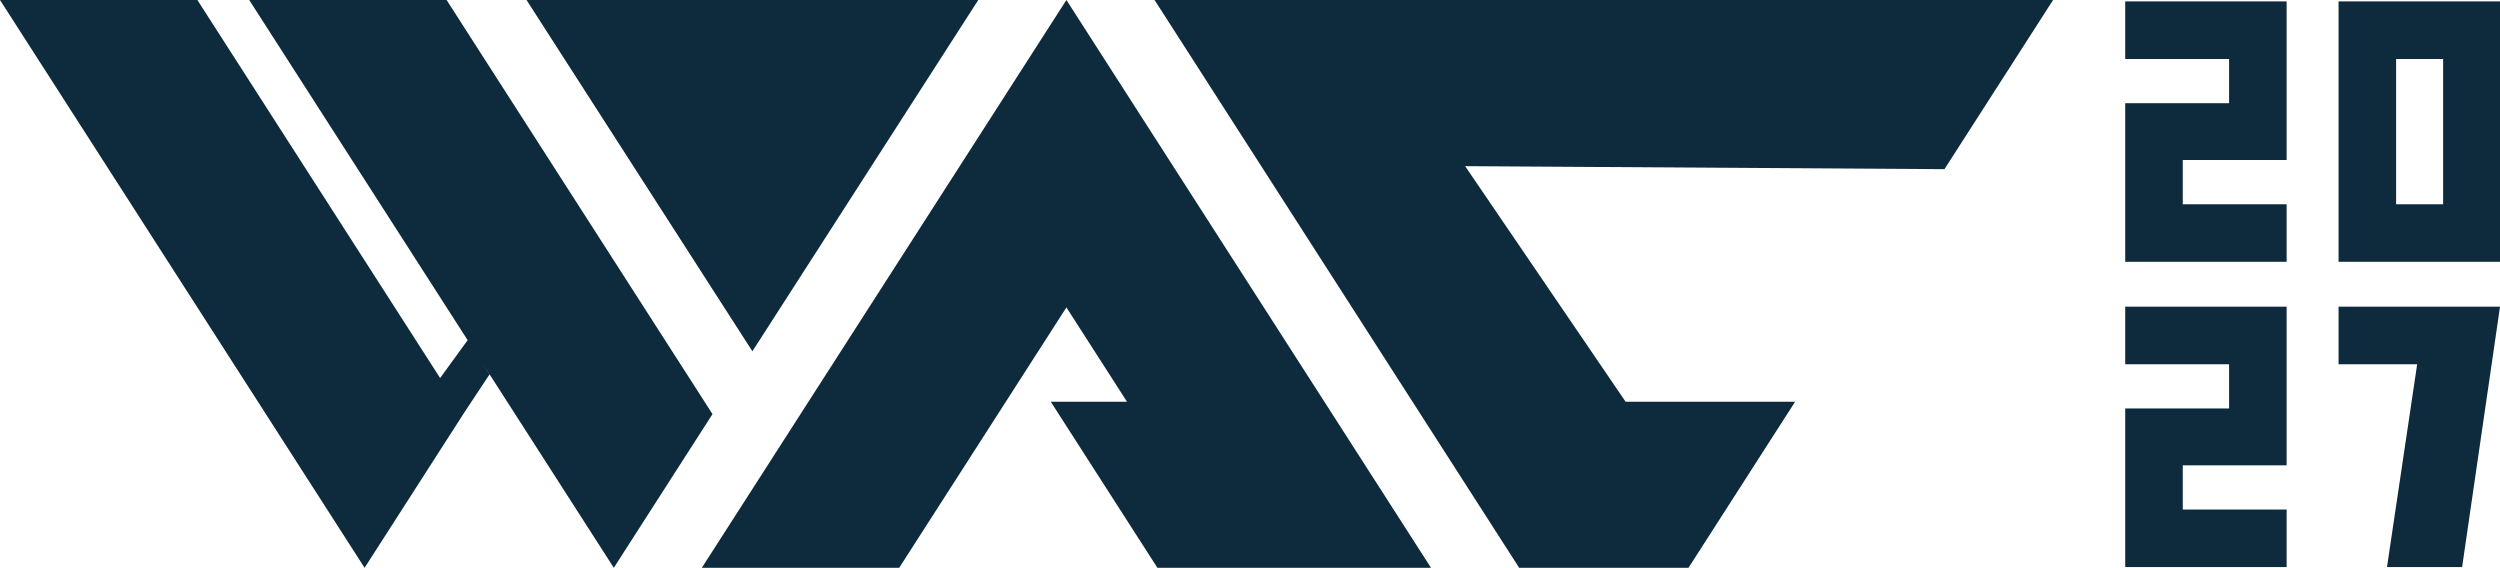
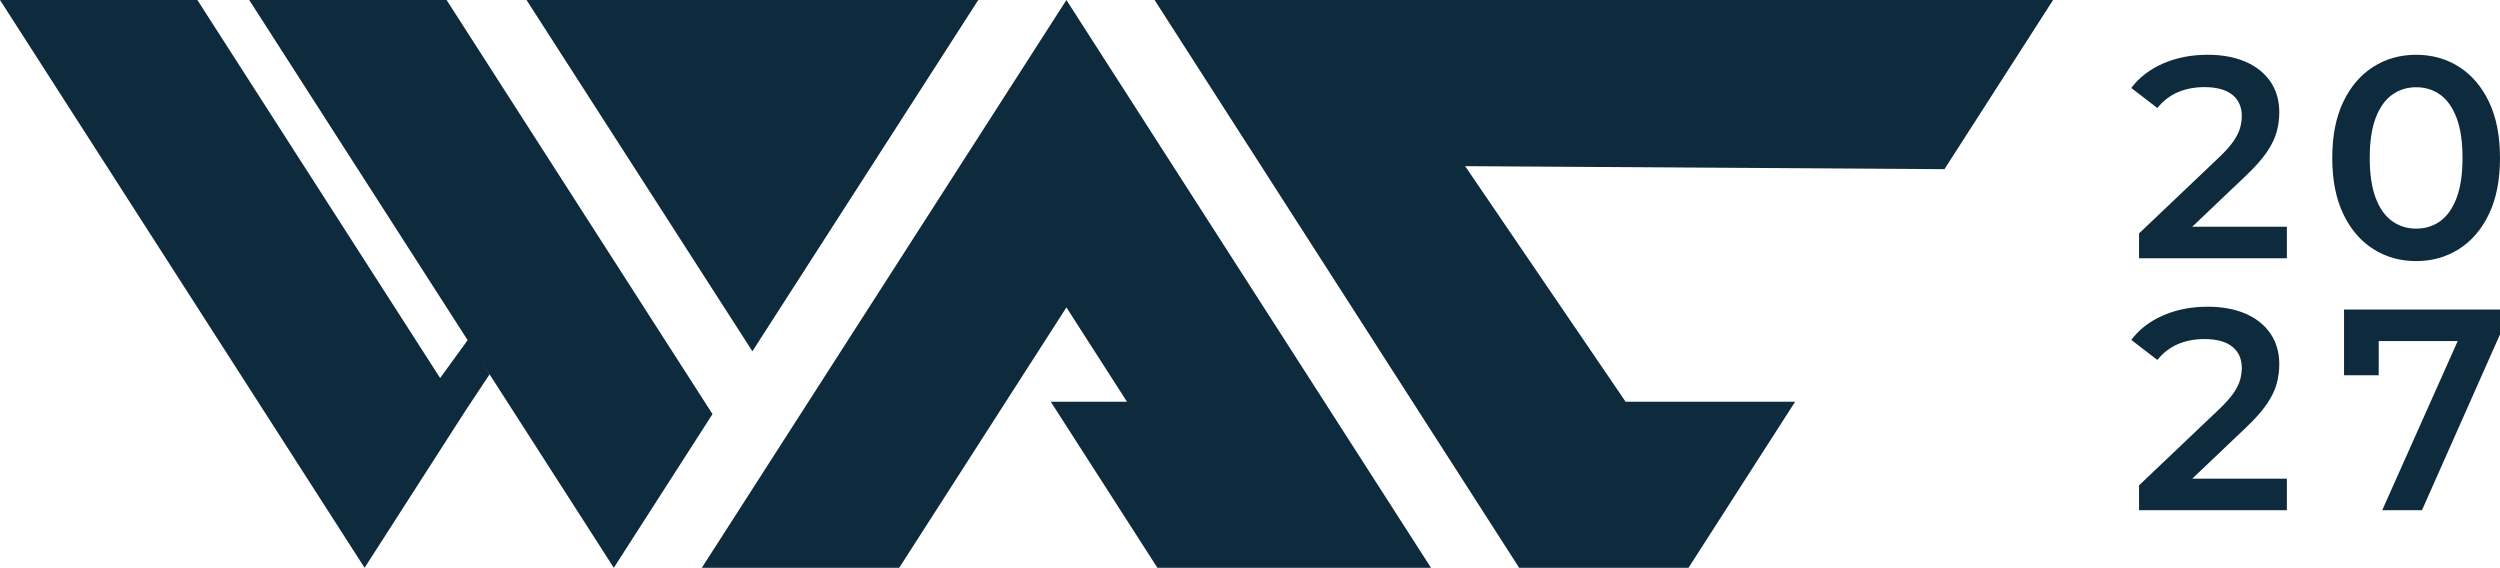
<svg xmlns="http://www.w3.org/2000/svg" viewBox="444.85 613.27 4583.12 1040.90" role="img" aria-label="WAC 2027">
  <g fill="#0E2A3D">
    <path d="M 1731.469 1654.172 L 2093.32 1654.172 L 2399.855 1176.793 L 2510.875 1349.688 L 2371.145 1349.688 L 2566.66 1654.172 L 3068.242 1654.172 L 2399.855 613.273 Z M 1731.469 1654.172 " />
    <path d="M 4208.668 613.273 L 2561.465 613.273 L 3229.484 1653.598 L 3229.113 1654.172 L 3540.281 1654.172 L 3735.797 1349.688 L 3424.949 1349.688 L 3130.801 917.867 L 4009.531 923.395 Z M 4208.668 613.273 " />
    <path d="M 1751.035 1372.41 L 1263.574 613.273 L 901.727 613.273 L 1302.16 1236.883 L 1251.699 1306.289 L 806.695 613.273 L 444.848 613.273 L 1113.23 1654.172 L 1294.156 1372.41 L 1294.129 1372.363 L 1342.246 1299.699 L 1329.762 1279.867 L 1570.113 1654.172 Z M 1751.035 1372.41 " />
    <path d="M 2238.246 613.273 L 1410.09 613.273 L 1824.168 1257.266 Z M 2238.246 613.273 " />
-     <path fill-rule="evenodd" d="M4340.9,615.8H4636.8V721.4H4340.9ZM4531.3,721.4H4636.8V802.4H4531.3ZM4340.9,802.4H4636.8V906.6H4340.9ZM4340.9,906.6H4446.4V987.7H4340.9ZM4340.9,987.7H4636.8V1093.2H4340.9ZM4732.0,615.8H5028.0V1093.2H4732.0ZM4837.5,721.4V987.7H4923.7V721.4ZM4340.9,1175.5H4636.8V1281.1H4340.9ZM4531.3,1281.1H4636.8V1362.1H4531.3ZM4340.9,1362.1H4636.8V1466.3H4340.9ZM4340.9,1466.3H4446.4V1547.4H4340.9ZM4340.9,1547.4H4636.8V1652.9H4340.9ZM4732.0,1175.5H5028.0L4958.5,1652.9H4820.8L4876.1,1281.1H4732.0Z" />
+     <g transform="matrix(1.28667,0,0,1.28667,267.290,-255.232)">
+       <path d="M3185.722 1042.955V1007.563L3299.353 899.558Q3313.421 886.254 3320.429 875.933Q3327.436 865.613 3329.781 856.9Q3332.126 848.187 3332.126 840.441Q3332.126 820.934 3318.605 810.035Q3305.085 799.135 3278.755 799.135Q3257.917 799.135 3240.971 806.407Q3224.025 813.678 3211.802 828.88L3174.667 800.357Q3191.253 778.065 3219.8 765.555Q3248.348 753.045 3283.472 753.045Q3314.523 753.045 3337.459 763.004Q3360.395 772.964 3372.963 791.374Q3385.532 809.785 3385.532 835.013Q3385.532 848.898 3381.883 862.605Q3378.234 876.312 3367.971 891.448Q3357.709 906.585 3337.948 925.37L3240.445 1018.065L3229.246 998.09H3396.333V1042.955Z" />
+       <path d="M3580.5 1047.0Q3546.432 1047.0 3519.366 1029.795Q3492.301 1012.591 3476.65 979.815Q3461.0 947.039 3461.0 900.022Q3461.0 853.006 3476.65 820.23Q3492.301 787.454 3519.366 770.25Q3546.432 753.045 3580.5 753.045Q3614.568 753.045 3641.634 770.25Q3668.699 787.454 3684.35 820.23Q3700.0 853.006 3700.0 900.022Q3700.0 947.039 3684.35 979.815Q3668.699 1012.591 3641.634 1029.795Q3614.568 1047.0 3580.5 1047.0ZM3580.5 1000.751Q3600.204 1000.751 3615.022 989.95Q3629.84 979.149 3638.217 956.822Q3646.594 934.495 3646.594 900.022Q3646.594 865.497 3638.217 843.196Q3629.84 820.896 3615.022 810.095Q3600.204 799.294 3580.5 799.294Q3561.151 799.294 3546.156 810.095Q3531.16 820.896 3522.783 843.196Q3514.406 865.497 3514.406 900.022Q3514.406 934.495 3522.783 956.822Q3531.16 979.149 3546.156 989.95Q3561.151 1000.751 3580.5 1000.751Z" />
+       <path d="M3185.722 1401.91V1366.518L3299.353 1258.513Q3313.421 1245.209 3320.429 1234.889Q3327.436 1224.568 3329.781 1215.855Q3332.126 1207.142 3332.126 1199.397Q3332.126 1179.889 3318.605 1168.99Q3305.085 1158.09 3278.755 1158.09Q3257.917 1158.09 3240.971 1165.362Q3224.025 1172.634 3211.802 1187.835L3174.667 1159.312Q3191.253 1137.02 3219.8 1124.51Q3248.348 1112.0 3283.472 1112.0Q3314.523 1112.0 3337.459 1121.96Q3360.395 1131.919 3372.963 1150.329Q3385.532 1168.74 3385.532 1193.968Q3385.532 1207.853 3381.883 1221.56Q3378.234 1235.267 3367.971 1250.403Q3357.709 1265.54 3337.948 1284.325L3240.445 1377.02L3229.246 1357.045H3396.333V1401.91Z" />
+       <path d="M3532.199 1401.91 3650.322 1137.193 3663.961 1160.91H3501.711L3527.192 1135.348V1209.676H3477.782V1116.045H3700.0V1151.437L3588.847 1401.91Z" />
+     </g>
  </g>
</svg>
